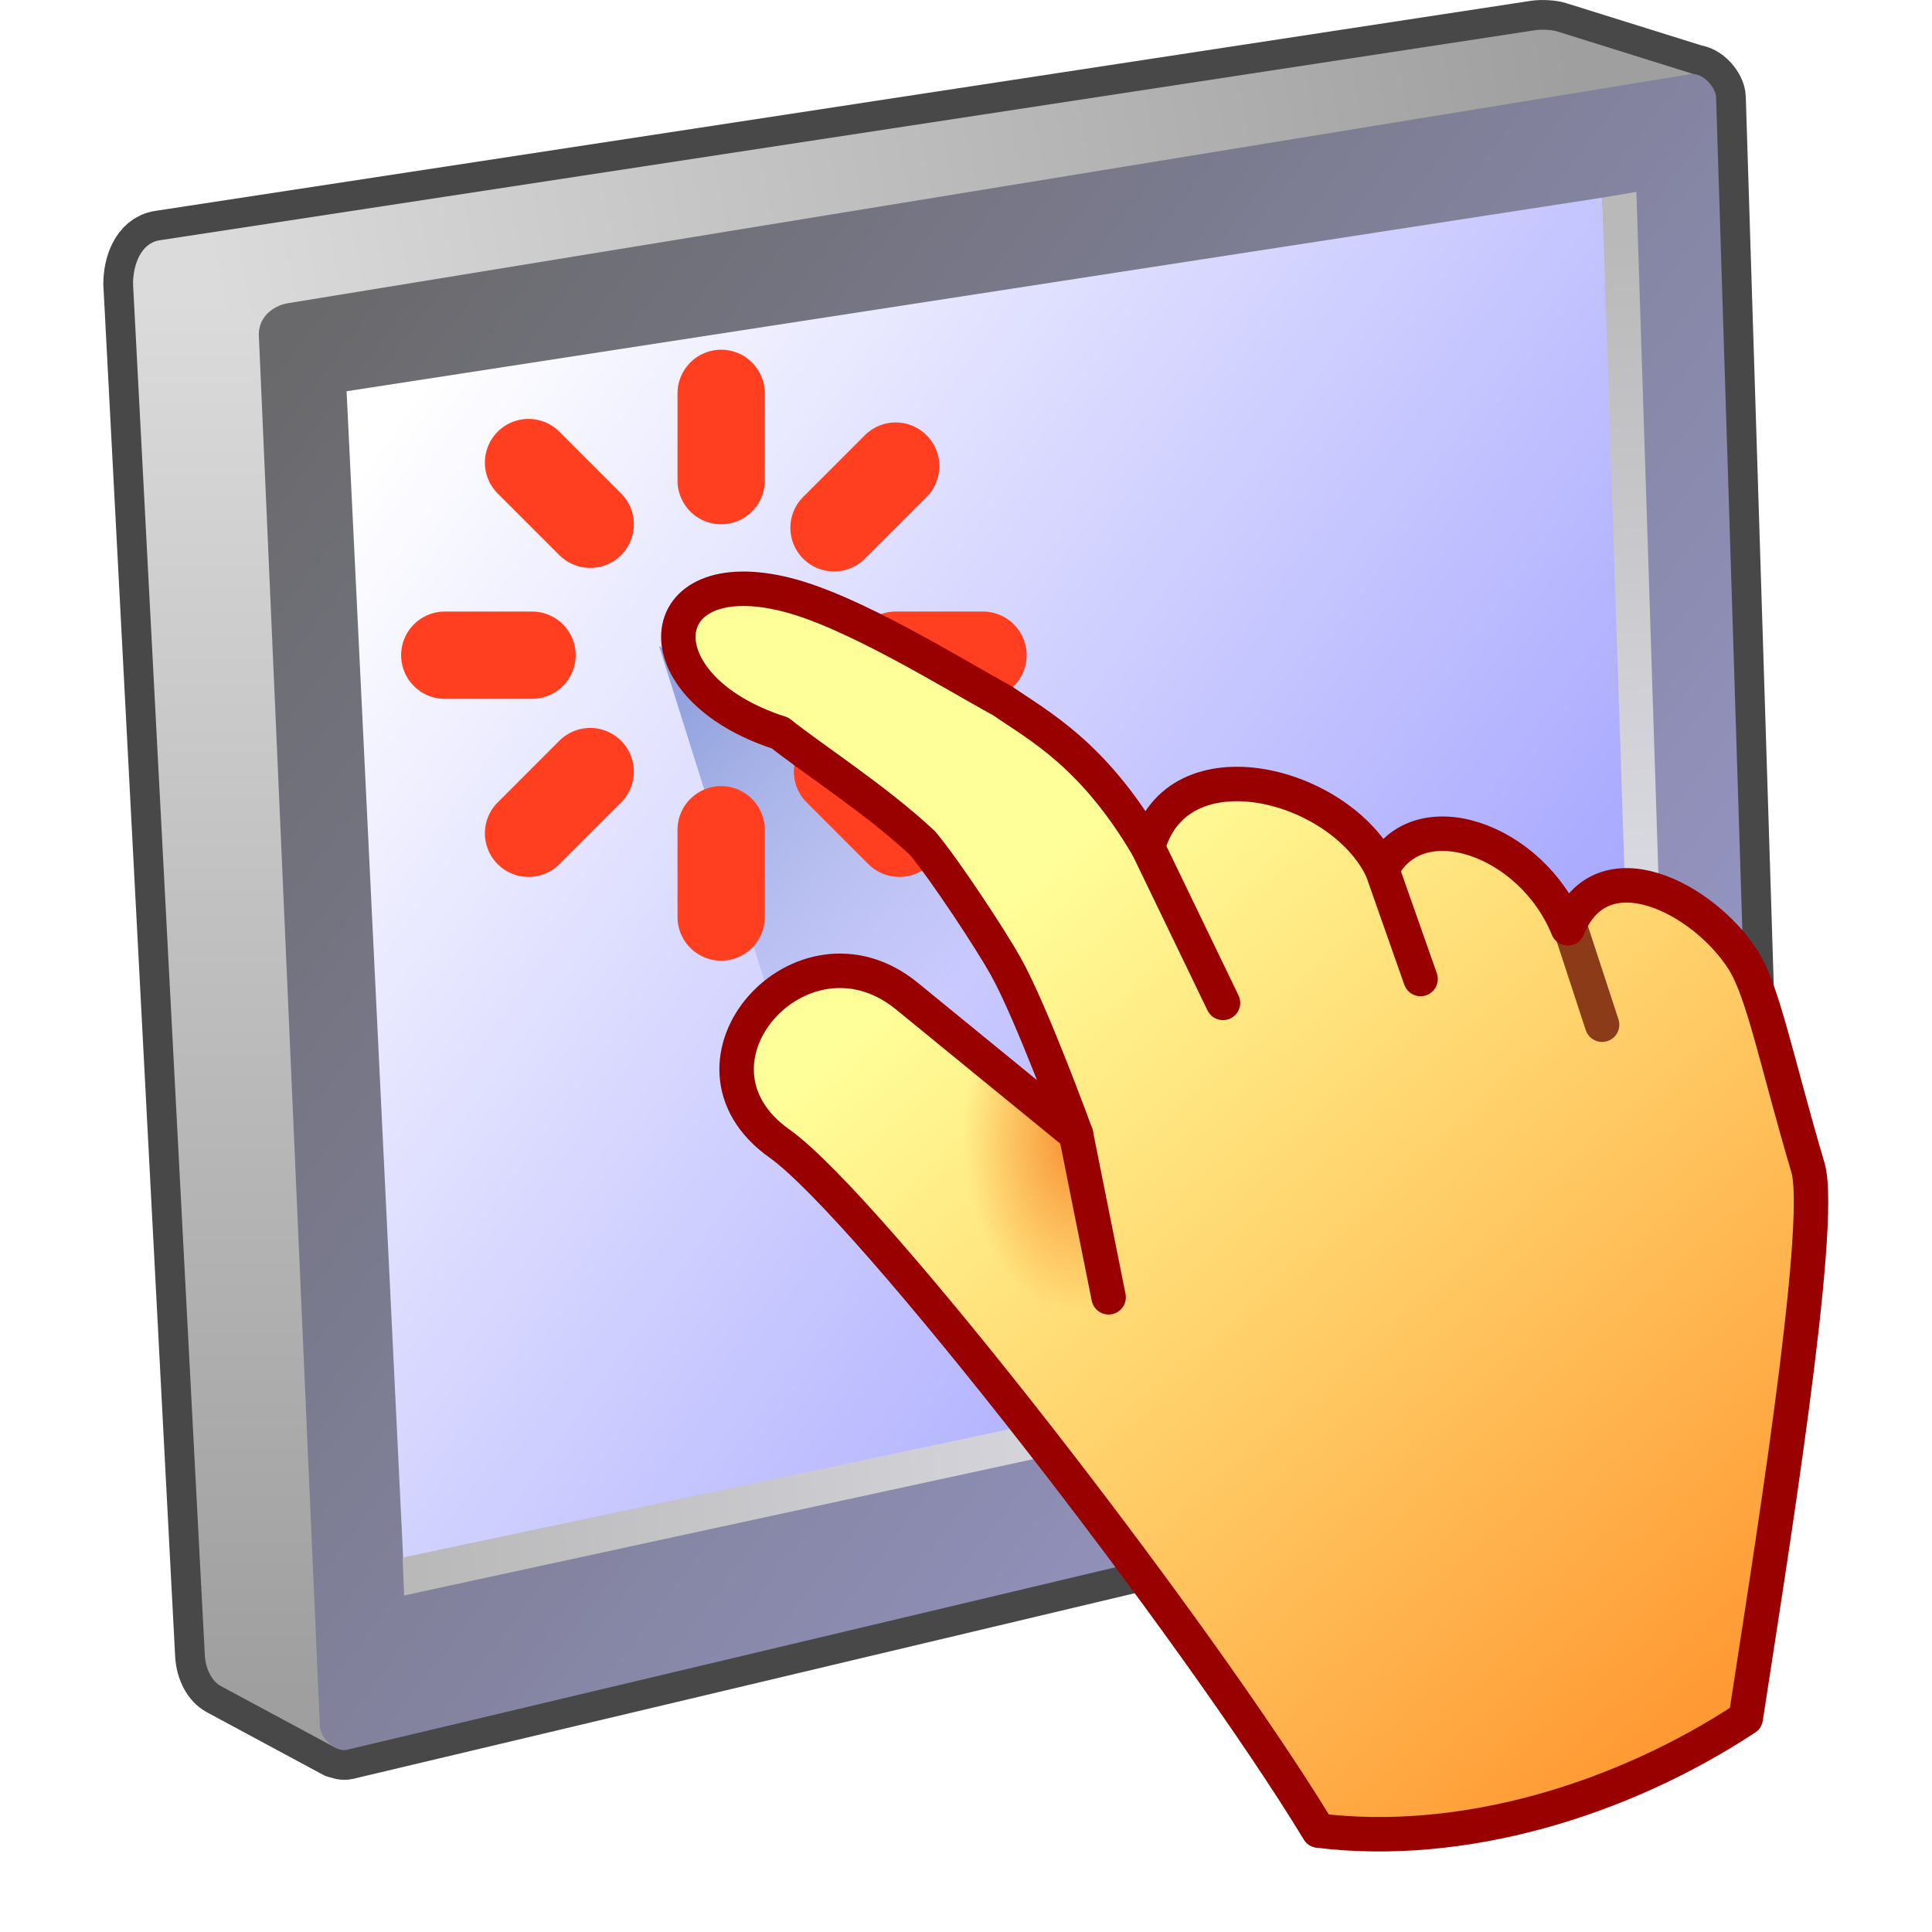
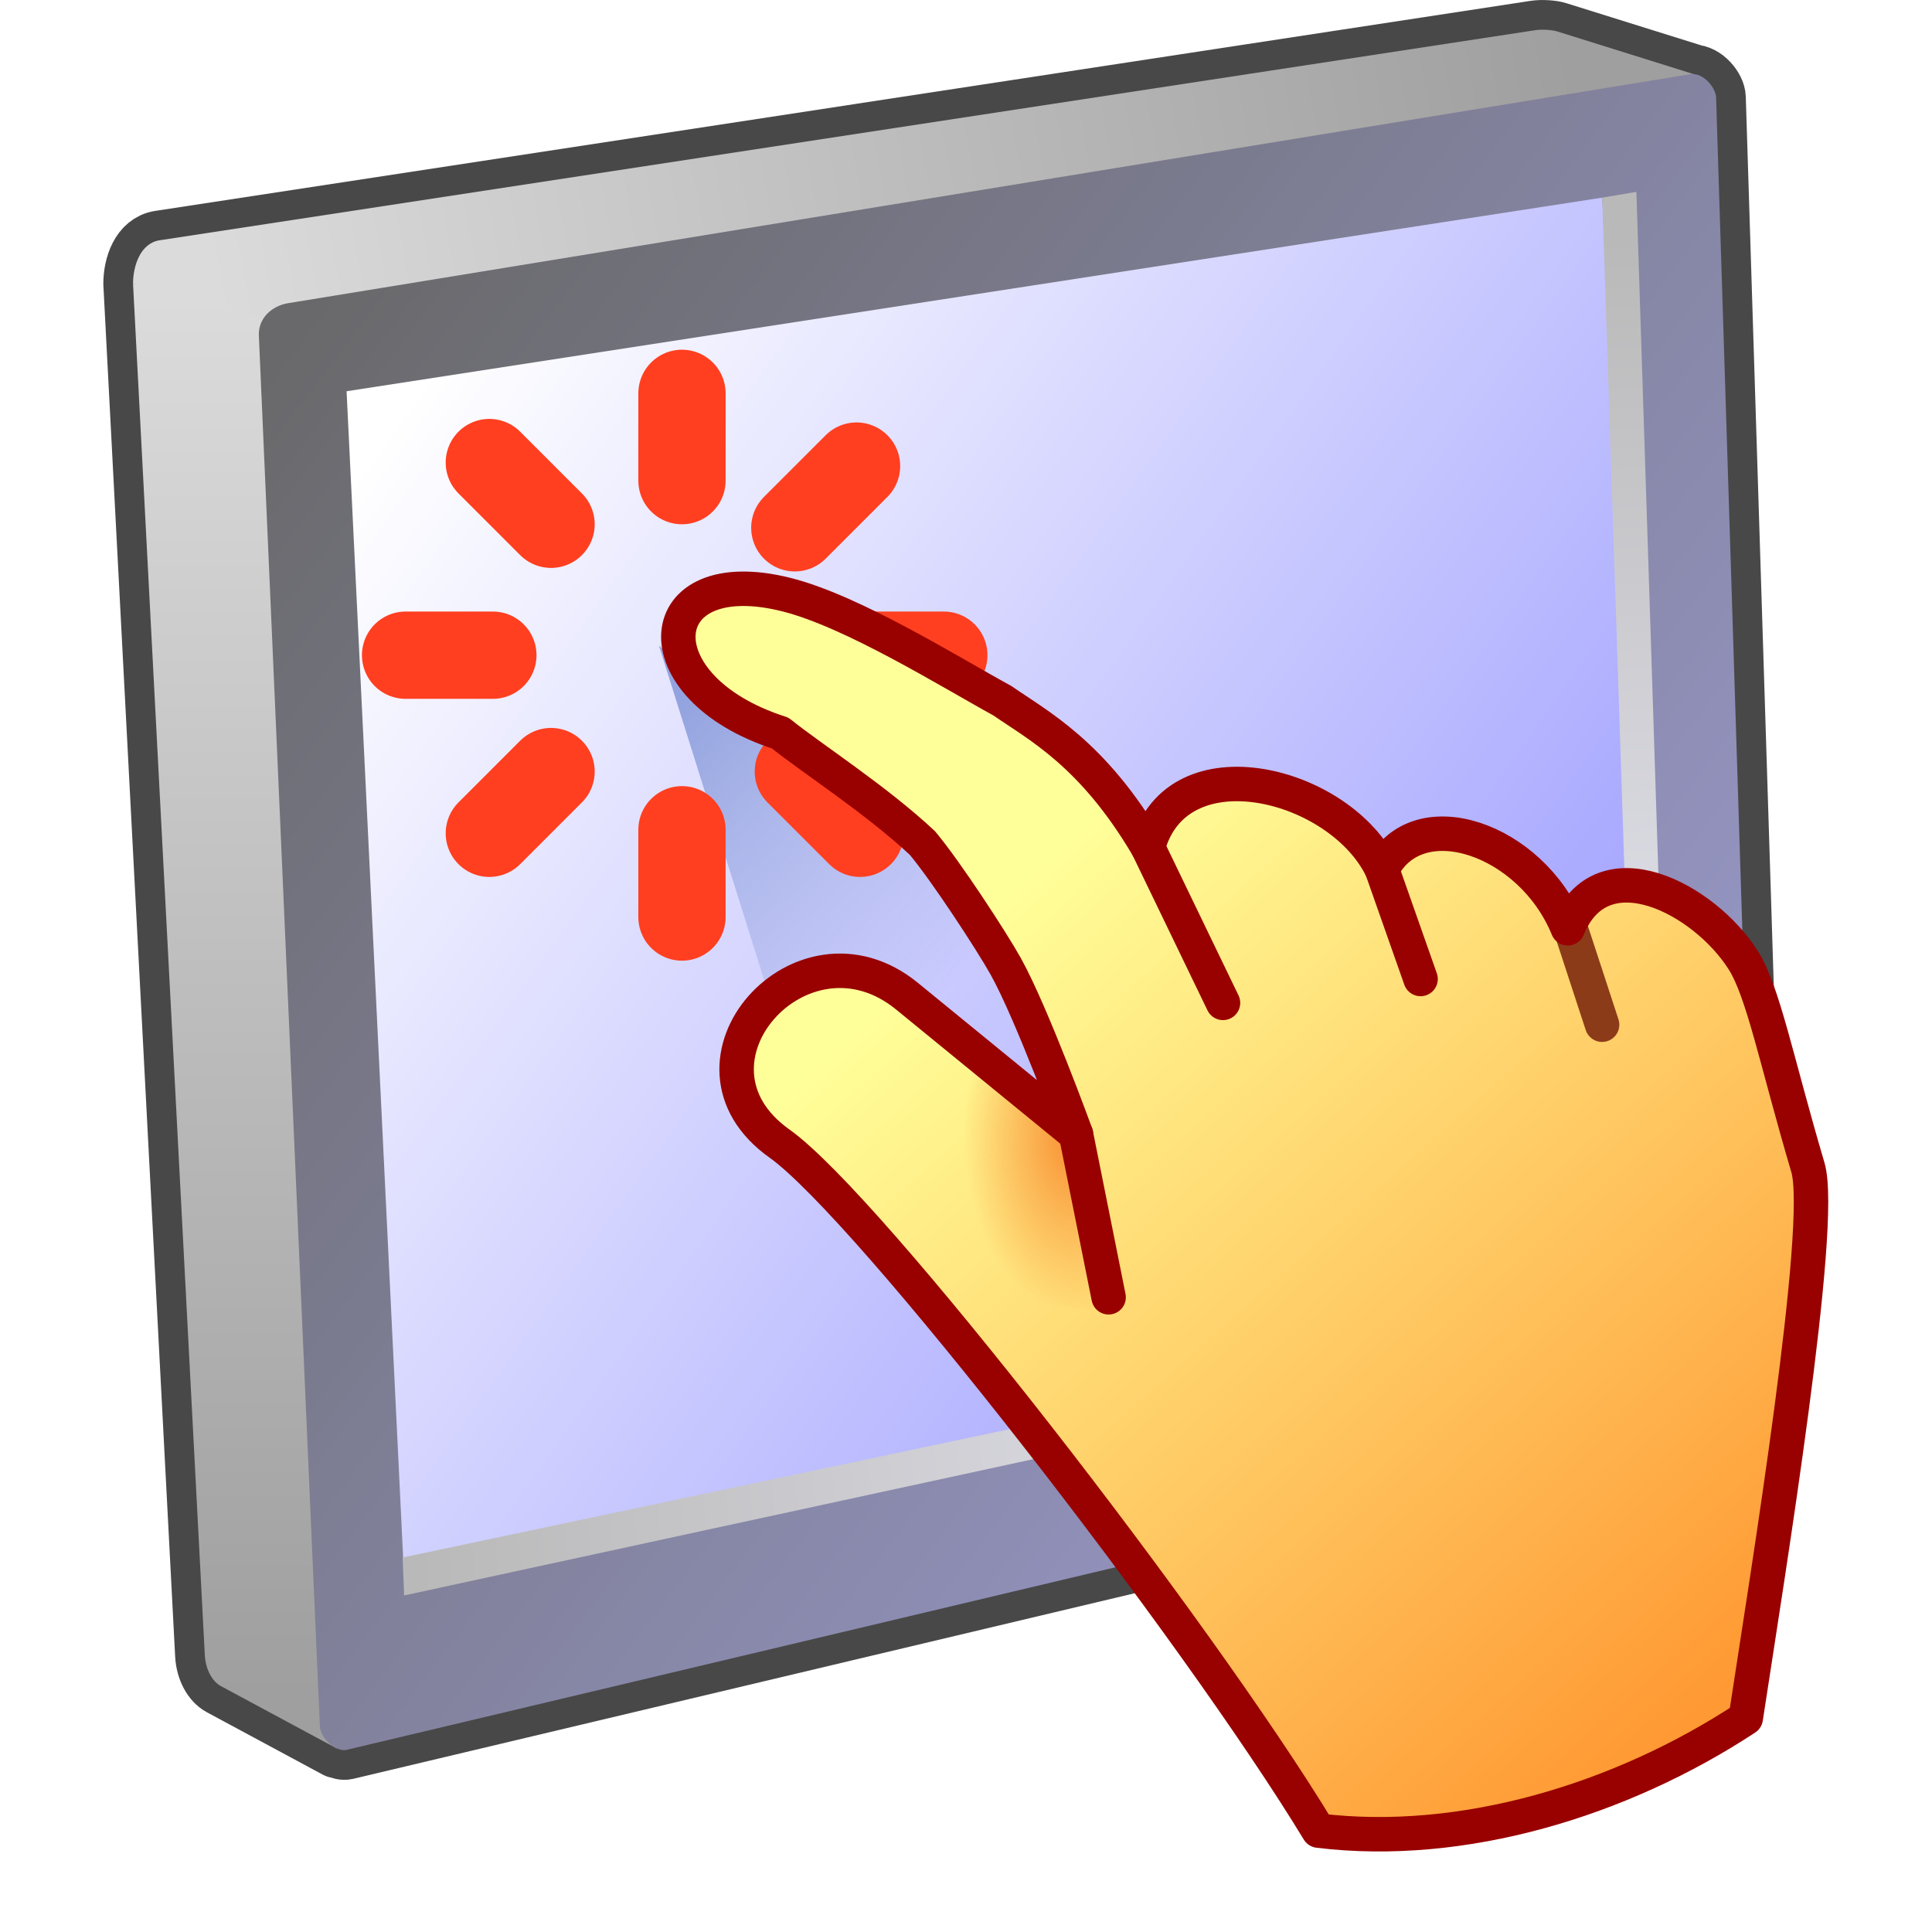
<svg xmlns="http://www.w3.org/2000/svg" xmlns:xlink="http://www.w3.org/1999/xlink" width="48" height="48" viewBox="0 0 48 48" version="1.1" id="svg8">
  <defs id="defs2">
    <linearGradient id="linearGradient3157">
      <stop style="stop-color:#f98d30;stop-opacity:1;" offset="0" id="stop3153" />
      <stop style="stop-color:#f98d30;stop-opacity:0;" offset="1" id="stop3155" />
    </linearGradient>
    <linearGradient id="linearGradient21039">
      <stop id="stop21035" offset="0" style="stop-color:#ff9933;stop-opacity:1" />
      <stop id="stop21041" offset="0.729" style="stop-color:#ffff99;stop-opacity:1" />
      <stop id="stop21037" offset="1" style="stop-color:#ffff99;stop-opacity:1" />
    </linearGradient>
    <linearGradient id="linearGradient142823">
      <stop style="stop-color:#9f9f9f;stop-opacity:1" offset="0" id="stop142819" />
      <stop style="stop-color:#dbdbdb;stop-opacity:1" offset="1" id="stop142821" />
    </linearGradient>
    <linearGradient id="linearGradient136502">
      <stop style="stop-color:#eeeefb;stop-opacity:1" offset="0" id="stop136498" />
      <stop style="stop-color:#b9b9b9;stop-opacity:1" offset="1" id="stop136500" />
    </linearGradient>
    <linearGradient id="linearGradient97900">
      <stop style="stop-color:#ffffff;stop-opacity:1" offset="0" id="stop97896" />
      <stop style="stop-color:#9999ff;stop-opacity:1" offset="1" id="stop97898" />
    </linearGradient>
    <linearGradient id="linearGradient84705">
      <stop style="stop-color:#69696b;stop-opacity:1" offset="0" id="stop84701" />
      <stop style="stop-color:#9999cc;stop-opacity:1" offset="1" id="stop84703" />
    </linearGradient>
    <linearGradient xlink:href="#linearGradient84705" id="linearGradient84707" x1="-72.399" y1="8.647" x2="-39.429" y2="33.621" gradientUnits="userSpaceOnUse" gradientTransform="translate(42)" />
    <linearGradient xlink:href="#linearGradient97900" id="linearGradient97902" x1="-70.428" y1="12.049" x2="-41.404" y2="32.718" gradientUnits="userSpaceOnUse" gradientTransform="translate(42,-0.5)" />
    <linearGradient xlink:href="#linearGradient136502" id="linearGradient112534" x1="-9.447" y1="33.594" x2="-10.24" y2="8.216" gradientUnits="userSpaceOnUse" gradientTransform="translate(11.26668,-1.391769)" />
    <linearGradient xlink:href="#linearGradient136502" id="linearGradient126618" x1="1.448" y1="32.063" x2="-28.003" y2="34.5" gradientUnits="userSpaceOnUse" />
    <linearGradient xlink:href="#linearGradient142823" id="linearGradient142825" x1="-31.813" y1="41.5" x2="-31.819" y2="8.281" gradientUnits="userSpaceOnUse" />
    <linearGradient xlink:href="#linearGradient142823" id="linearGradient157680" x1="-0.23" y1="2.004" x2="-32.551" y2="7.941" gradientUnits="userSpaceOnUse" />
    <linearGradient xlink:href="#linearGradient21039" id="linearGradient8391-3" gradientUnits="userSpaceOnUse" gradientTransform="matrix(3.333245,-0.9708937,0.9708937,3.333245,114.1976,-26.25282)" x1="11.179" y1="79.916" x2="-13.376" y2="28.392" />
-     <linearGradient xlink:href="#linearGradient184664" id="linearGradient184666" x1="-20.481" y1="22.322" x2="-13.444" y2="29.137" gradientUnits="userSpaceOnUse" gradientTransform="matrix(5.461681,0,0,5.461681,202.7379,-27.61082)" />
+     <linearGradient xlink:href="#linearGradient184664" id="linearGradient184666" x1="-20.481" y1="22.322" x2="-13.444" y2="29.137" gradientUnits="userSpaceOnUse" gradientTransform="matrix(1.007397,0,0,1.007397,50.21141,-5.092763)" />
    <linearGradient id="linearGradient184664">
      <stop style="stop-color:#93a3df;stop-opacity:1" offset="0" id="stop184660" />
      <stop style="stop-color:#93a3df;stop-opacity:0" offset="1" id="stop184662" />
    </linearGradient>
    <radialGradient xlink:href="#linearGradient3157" id="radialGradient4663" cx="143.581" cy="154.599" fx="143.581" fy="154.599" r="12" gradientTransform="matrix(1.26388,0,0,2.001649,-37.8881,-156.674)" gradientUnits="userSpaceOnUse" />
  </defs>
  <g id="layer1" transform="translate(-12.56771)">
-     <g id="g12006" transform="matrix(0.1844481,0,0,0.1844481,12.81679,-3.4504744e-8)">
-       <g id="g22573" transform="translate(4.173626,4.176702)">
-         <path id="path22184" style="fill:#212121;fill-opacity:1;stroke:#484848;stroke-width:8;stroke-linecap:round;stroke-linejoin:round;stroke-miterlimit:4;stroke-dasharray:none;stroke-opacity:1" d="m 202.825,-0.157 c -0.546,-0.032 -1.122,-0.02 -1.595,0.052 L 15.98,28.186 c -2.596,0.396 -3.585,3.448 -3.585,5.856 l 9.668,184.698 c 0.106,2.023 1.053,3.602 2.17,4.195 l 15.601,8.398 v -0.049 c 0.463,0.216 0.923,0.34 1.317,0.247 L 228.763,186.977 c 1.302,-0.309 2.403,-2.237 2.351,-3.89 L 225.63,8.948 c -0.039,-1.238 -1.568,-3.147 -3.191,-3.129 l 0.137,-0.024 -18.339,-5.733 c -0.351,-0.11 -0.866,-0.187 -1.412,-0.219 z" />
-         <g id="g110535" transform="matrix(5.656837,0,0,5.656837,206.9848,-10.82285)">
-           <path style="fill:url(#linearGradient142825);fill-opacity:1;stroke:none;stroke-width:1px;stroke-linecap:butt;stroke-linejoin:miter;stroke-opacity:1" d="M -34.399,7.931 -32.69,40.582 c 0.019,0.358 0.186,0.637 0.384,0.742 l 2.758,1.484 0.038,-34.224 z" id="path109011" />
-           <path style="fill:url(#linearGradient157680);fill-opacity:1;stroke:none;stroke-width:1px;stroke-linecap:butt;stroke-linejoin:miter;stroke-opacity:1" d="m 2.756,2.938 -33.889,5.826 -3.266,-0.833 c 0,-0.426 0.175,-0.965 0.634,-1.035 L -1.017,1.895 c 0.167,-0.026 0.408,-0.01 0.532,0.029 z" id="path108697" />
-           <path style="fill:url(#linearGradient84707);fill-opacity:1;stroke:none;stroke-width:1px;stroke-linecap:butt;stroke-linejoin:miter;stroke-opacity:1" d="m -31.403,9.166 1.453,33.111 c 0.013,0.306 0.398,0.621 0.634,0.565 l 33.166,-7.876 c 0.23,-0.055 0.425,-0.395 0.416,-0.688 L 3.296,3.495 C 3.289,3.263 2.985,2.892 2.68,2.942 L -30.706,8.394 c -0.38,0.062 -0.715,0.352 -0.697,0.772 z" id="path84534" />
-           <path style="fill:url(#linearGradient97902);fill-opacity:1;stroke:none;stroke-width:1px;stroke-linecap:butt;stroke-linejoin:miter;stroke-opacity:1" d="M -29.314,10.491 -27.956,38.502 1.819,32.336 0.585,5.881 Z" id="path97691" />
-           <path style="fill:url(#linearGradient126618);fill-opacity:1;stroke:none;stroke-width:1px;stroke-linecap:butt;stroke-linejoin:miter;stroke-opacity:1" d="m -27.979,38.262 29.785,-6.301 0.459,0.659 -30.209,6.545 z" id="path107958" />
-           <path style="fill:url(#linearGradient112534);fill-opacity:1;stroke:none;stroke-width:1px;stroke-linecap:butt;stroke-linejoin:miter;stroke-opacity:1" d="M 0.585,5.881 1.448,32.063 2.265,32.62 1.398,5.744 Z" id="path107762" />
-         </g>
+     <g id="g22573" transform="matrix(0.1844481,0,0,0.1844481,13.58661,0.7703847)">
+       <path id="path22184" style="fill:#212121;fill-opacity:1;stroke:#484848;stroke-width:8;stroke-linecap:round;stroke-linejoin:round;stroke-miterlimit:4;stroke-dasharray:none;stroke-opacity:1" d="m 202.825,-0.157 c -0.546,-0.032 -1.122,-0.02 -1.595,0.052 L 15.98,28.186 c -2.596,0.396 -3.585,3.448 -3.585,5.856 l 9.668,184.698 c 0.106,2.023 1.053,3.602 2.17,4.195 l 15.601,8.398 v -0.049 c 0.463,0.216 0.923,0.34 1.317,0.247 L 228.763,186.977 c 1.302,-0.309 2.403,-2.237 2.351,-3.89 L 225.63,8.948 c -0.039,-1.238 -1.568,-3.147 -3.191,-3.129 l 0.137,-0.024 -18.339,-5.733 c -0.351,-0.11 -0.866,-0.187 -1.412,-0.219 z" />
+       <g id="g110535" transform="matrix(5.656837,0,0,5.656837,206.9848,-10.82285)">
+         <path style="fill:url(#linearGradient142825);fill-opacity:1;stroke:none;stroke-width:1px;stroke-linecap:butt;stroke-linejoin:miter;stroke-opacity:1" d="M -34.399,7.931 -32.69,40.582 c 0.019,0.358 0.186,0.637 0.384,0.742 l 2.758,1.484 0.038,-34.224 z" id="path109011" />
+         <path style="fill:url(#linearGradient157680);fill-opacity:1;stroke:none;stroke-width:1px;stroke-linecap:butt;stroke-linejoin:miter;stroke-opacity:1" d="m 2.756,2.938 -33.889,5.826 -3.266,-0.833 c 0,-0.426 0.175,-0.965 0.634,-1.035 L -1.017,1.895 c 0.167,-0.026 0.408,-0.01 0.532,0.029 z" id="path108697" />
+         <path style="fill:url(#linearGradient84707);fill-opacity:1;stroke:none;stroke-width:1px;stroke-linecap:butt;stroke-linejoin:miter;stroke-opacity:1" d="m -31.403,9.166 1.453,33.111 c 0.013,0.306 0.398,0.621 0.634,0.565 l 33.166,-7.876 c 0.23,-0.055 0.425,-0.395 0.416,-0.688 L 3.296,3.495 C 3.289,3.263 2.985,2.892 2.68,2.942 L -30.706,8.394 c -0.38,0.062 -0.715,0.352 -0.697,0.772 z" id="path84534" />
+         <path style="fill:url(#linearGradient97902);fill-opacity:1;stroke:none;stroke-width:1px;stroke-linecap:butt;stroke-linejoin:miter;stroke-opacity:1" d="M -29.314,10.491 -27.956,38.502 1.819,32.336 0.585,5.881 Z" id="path97691" />
+         <path style="fill:url(#linearGradient126618);fill-opacity:1;stroke:none;stroke-width:1px;stroke-linecap:butt;stroke-linejoin:miter;stroke-opacity:1" d="m -27.979,38.262 29.785,-6.301 0.459,0.659 -30.209,6.545 z" id="path107958" />
+         <path style="fill:url(#linearGradient112534);fill-opacity:1;stroke:none;stroke-width:1px;stroke-linecap:butt;stroke-linejoin:miter;stroke-opacity:1" d="M 0.585,5.881 1.448,32.063 2.265,32.62 1.398,5.744 Z" id="path107762" />
      </g>
-       <path style="fill:url(#linearGradient184666);fill-opacity:1;stroke:none;stroke-width:5.462px;stroke-linecap:butt;stroke-linejoin:miter;stroke-opacity:1" d="m 87.412,86.976 16.763,53.262 c 15.067,-0.427 30.798,-11.657 31.789,-15.815 z" id="path184421" />
-       <g id="g20236-2" transform="matrix(0.7352572,0,0,0.7352572,23.95913,19.75571)">
-         <path style="fill:none;fill-opacity:1;stroke:#ff3f20;stroke-width:15.99;stroke-linecap:round;stroke-linejoin:miter;stroke-miterlimit:4;stroke-dasharray:none;stroke-opacity:1" d="M 97.692,61.181 V 45.191" id="path1326-8" />
-         <path id="path1326-2-97" d="M 118.366,69.823 129.672,58.516" style="fill:none;fill-opacity:1;stroke:#ff3f20;stroke-width:15.99;stroke-linecap:round;stroke-linejoin:miter;stroke-miterlimit:4;stroke-dasharray:none;stroke-opacity:1" />
-         <path style="fill:none;fill-opacity:1;stroke:#ff3f20;stroke-width:15.99;stroke-linecap:round;stroke-linejoin:miter;stroke-miterlimit:4;stroke-dasharray:none;stroke-opacity:1" d="m 129.672,93.161 h 15.99" id="path1326-2-0-3" />
-         <path id="path1326-23-6" d="m 97.692,125.141 v 15.99" style="fill:none;fill-opacity:1;stroke:#ff3f20;stroke-width:15.99;stroke-linecap:round;stroke-linejoin:miter;stroke-miterlimit:4;stroke-dasharray:none;stroke-opacity:1" />
-         <path style="fill:none;fill-opacity:1;stroke:#ff3f20;stroke-width:15.99;stroke-linecap:round;stroke-linejoin:miter;stroke-miterlimit:4;stroke-dasharray:none;stroke-opacity:1" d="M 73.707,114.481 62.401,125.788" id="path1326-2-7-1" />
-         <path id="path1326-2-0-5-2" d="M 63.047,93.161 H 47.057" style="fill:none;fill-opacity:1;stroke:#ff3f20;stroke-width:15.99;stroke-linecap:round;stroke-linejoin:miter;stroke-miterlimit:4;stroke-dasharray:none;stroke-opacity:1" />
-         <path style="fill:none;fill-opacity:1;stroke:#ff3f20;stroke-width:15.99;stroke-linecap:round;stroke-linejoin:miter;stroke-miterlimit:4;stroke-dasharray:none;stroke-opacity:1" d="M 73.707,69.176 62.401,57.87" id="path1326-2-9-9" />
-         <path id="path1326-2-9-2-3" d="m 119.012,114.481 11.307,11.307" style="fill:none;fill-opacity:1;stroke:#ff3f20;stroke-width:15.99;stroke-linecap:round;stroke-linejoin:miter;stroke-miterlimit:4;stroke-dasharray:none;stroke-opacity:1" />
-       </g>
-       <g id="g4825" style="stroke-width:5;stroke-miterlimit:4;stroke-dasharray:none">
-         <path style="fill:url(#linearGradient8391-3);fill-opacity:1;stroke:none;stroke-width:5;stroke-linecap:round;stroke-linejoin:round;stroke-miterlimit:4;stroke-dasharray:none;stroke-opacity:1" d="m 98.635,96.238 c 4.693,1.227 14.953,10.418 20.798,13.667 3.324,3.079 9.112,10.05 11.043,13.508 3.541,6.341 13.104,29.367 13.104,29.367 l -22.761,-18.596 c -14.145,-11.557 -32.46,9.004 -17.174,19.854 12.015,8.528 56.232,65.554 72.604,92.545 19.403,2.368 40.764,-4.112 57.548,-15.154 -0.7,-20.13 10.647,-65.437 8.878,-73.252 -3.439,-15.193 -0.957,-15.066 -7.178,-27.369 -4.422,-8.745 -17.356,-16.902 -25.221,-5.52 -5.579,-8.835 -20.698,-17.545 -25.472,-8.165 -5.98,-12.775 -27.042,-13.894 -31.533,-2.98 C 145.832,101.459 134.916,92.748 130.21,90.737 123.199,86.909 108.792,77.96 99.588,77.623 84.608,77.073 87.904,93.432 98.635,96.238 Z" id="path992-9-3" />
-         <path style="fill:url(#radialGradient4663);fill-opacity:1;stroke:none;stroke-width:5;stroke-linecap:butt;stroke-linejoin:miter;stroke-miterlimit:4;stroke-dasharray:none;stroke-opacity:1" d="m 124.336,138.712 0.991,35.152 23.008,2.856 -4.754,-23.941 z" id="path3066" />
-         <path style="fill:none;stroke:#990000;stroke-width:4.641;stroke-linecap:round;stroke-linejoin:miter;stroke-miterlimit:4;stroke-dasharray:none;stroke-opacity:1" d="m 143.581,152.78 4.396,21.96" id="path10971-5" />
-         <path style="fill:none;stroke:#990000;stroke-width:4.641;stroke-linecap:round;stroke-linejoin:round;stroke-miterlimit:4;stroke-dasharray:none;stroke-opacity:1" d="m 153.273,114.144 10.111,20.942" id="path11058-6" />
-         <path style="fill:none;stroke:#990000;stroke-width:4.641;stroke-linecap:round;stroke-linejoin:round;stroke-miterlimit:4;stroke-dasharray:none;stroke-opacity:1" d="m 184.806,117.124 5.19,14.743" id="path11060-2" />
-         <path style="fill:none;stroke:#8c3b19;stroke-width:4.641;stroke-linecap:round;stroke-linejoin:round;stroke-miterlimit:4;stroke-dasharray:none;stroke-opacity:1" d="m 210.278,125.289 4.17,12.737" id="path11062-9" />
-         <path style="fill:none;fill-opacity:1;stroke:#990000;stroke-width:4.641;stroke-linecap:round;stroke-linejoin:round;stroke-miterlimit:4;stroke-dasharray:none;stroke-opacity:1" d="m 103.736,98.738 c 4.234,3.401 12.885,8.949 19.161,14.816 3.113,3.708 9.287,13.148 11.218,16.606 3.541,6.341 9.466,22.619 9.466,22.619 l -22.761,-18.596 c -14.145,-11.557 -32.46,9.004 -17.174,19.854 12.015,8.528 56.232,65.554 72.604,92.545 19.403,2.368 40.764,-4.112 57.548,-15.154 2.988,-19.594 10.647,-66.482 8.376,-74.166 -4.223,-14.285 -6.008,-23.648 -8.71,-27.921 -5.238,-8.283 -19.051,-15.592 -23.637,-4.304 -4.927,-12.109 -20.249,-17.293 -25.023,-7.913 C 179.254,105.452 157.183,99.764 153.273,114.144 145.832,101.459 138.42,97.698 133.673,94.387 126.662,90.559 113.613,82.399 104.689,80.123 86.074,75.375 84.541,92.583 103.736,98.738 Z" id="path3621" />
-       </g>
+     </g>
+     <path style="fill:url(#linearGradient184666);fill-opacity:1;stroke:none;stroke-width:1.007px;stroke-linecap:butt;stroke-linejoin:miter;stroke-opacity:1" d="m 28.94,16.043 3.092,9.824 c 2.779,-0.079 5.681,-2.15 5.863,-2.917 z" id="path184421" />
+     <g id="g20236-2" transform="matrix(0.1356168,0,0,0.1356168,16.26236,3.643903)">
+       <path style="fill:none;fill-opacity:1;stroke:#ff3f20;stroke-width:15.99;stroke-linecap:round;stroke-linejoin:miter;stroke-miterlimit:4;stroke-dasharray:none;stroke-opacity:1" d="M 97.692,61.181 V 45.191" id="path1326-8" />
+       <path id="path1326-2-97" d="M 118.366,69.823 129.672,58.516" style="fill:none;fill-opacity:1;stroke:#ff3f20;stroke-width:15.99;stroke-linecap:round;stroke-linejoin:miter;stroke-miterlimit:4;stroke-dasharray:none;stroke-opacity:1" />
+       <path style="fill:none;fill-opacity:1;stroke:#ff3f20;stroke-width:15.99;stroke-linecap:round;stroke-linejoin:miter;stroke-miterlimit:4;stroke-dasharray:none;stroke-opacity:1" d="m 129.672,93.161 h 15.99" id="path1326-2-0-3" />
+       <path id="path1326-23-6" d="m 97.692,125.141 v 15.99" style="fill:none;fill-opacity:1;stroke:#ff3f20;stroke-width:15.99;stroke-linecap:round;stroke-linejoin:miter;stroke-miterlimit:4;stroke-dasharray:none;stroke-opacity:1" />
+       <path style="fill:none;fill-opacity:1;stroke:#ff3f20;stroke-width:15.99;stroke-linecap:round;stroke-linejoin:miter;stroke-miterlimit:4;stroke-dasharray:none;stroke-opacity:1" d="M 73.707,114.481 62.401,125.788" id="path1326-2-7-1" />
+       <path id="path1326-2-0-5-2" d="M 63.047,93.161 H 47.057" style="fill:none;fill-opacity:1;stroke:#ff3f20;stroke-width:15.99;stroke-linecap:round;stroke-linejoin:miter;stroke-miterlimit:4;stroke-dasharray:none;stroke-opacity:1" />
+       <path style="fill:none;fill-opacity:1;stroke:#ff3f20;stroke-width:15.99;stroke-linecap:round;stroke-linejoin:miter;stroke-miterlimit:4;stroke-dasharray:none;stroke-opacity:1" d="M 73.707,69.176 62.401,57.87" id="path1326-2-9-9" />
+       <path id="path1326-2-9-2-3" d="m 119.012,114.481 11.307,11.307" style="fill:none;fill-opacity:1;stroke:#ff3f20;stroke-width:15.99;stroke-linecap:round;stroke-linejoin:miter;stroke-miterlimit:4;stroke-dasharray:none;stroke-opacity:1" />
+     </g>
+     <g id="g4825" style="stroke-width:5;stroke-miterlimit:4;stroke-dasharray:none" transform="matrix(0.1844481,0,0,0.1844481,12.81679,-3.4504744e-8)">
+       <path style="fill:url(#linearGradient8391-3);fill-opacity:1;stroke:none;stroke-width:5;stroke-linecap:round;stroke-linejoin:round;stroke-miterlimit:4;stroke-dasharray:none;stroke-opacity:1" d="m 98.635,96.238 c 4.693,1.227 14.953,10.418 20.798,13.667 3.324,3.079 9.112,10.05 11.043,13.508 3.541,6.341 13.104,29.367 13.104,29.367 l -22.761,-18.596 c -14.145,-11.557 -32.46,9.004 -17.174,19.854 12.015,8.528 56.232,65.554 72.604,92.545 19.403,2.368 40.764,-4.112 57.548,-15.154 -0.7,-20.13 10.647,-65.437 8.878,-73.252 -3.439,-15.193 -0.957,-15.066 -7.178,-27.369 -4.422,-8.745 -17.356,-16.902 -25.221,-5.52 -5.579,-8.835 -20.698,-17.545 -25.472,-8.165 -5.98,-12.775 -27.042,-13.894 -31.533,-2.98 C 145.832,101.459 134.916,92.748 130.21,90.737 123.199,86.909 108.792,77.96 99.588,77.623 84.608,77.073 87.904,93.432 98.635,96.238 Z" id="path992-9-3" />
+       <path style="fill:url(#radialGradient4663);fill-opacity:1;stroke:none;stroke-width:5;stroke-linecap:butt;stroke-linejoin:miter;stroke-miterlimit:4;stroke-dasharray:none;stroke-opacity:1" d="m 124.336,138.712 0.991,35.152 23.008,2.856 -4.754,-23.941 z" id="path3066" />
+       <path style="fill:none;stroke:#990000;stroke-width:4.641;stroke-linecap:round;stroke-linejoin:miter;stroke-miterlimit:4;stroke-dasharray:none;stroke-opacity:1" d="m 143.581,152.78 4.396,21.96" id="path10971-5" />
+       <path style="fill:none;stroke:#990000;stroke-width:4.641;stroke-linecap:round;stroke-linejoin:round;stroke-miterlimit:4;stroke-dasharray:none;stroke-opacity:1" d="m 153.273,114.144 10.111,20.942" id="path11058-6" />
+       <path style="fill:none;stroke:#990000;stroke-width:4.641;stroke-linecap:round;stroke-linejoin:round;stroke-miterlimit:4;stroke-dasharray:none;stroke-opacity:1" d="m 184.806,117.124 5.19,14.743" id="path11060-2" />
+       <path style="fill:none;stroke:#8c3b19;stroke-width:4.641;stroke-linecap:round;stroke-linejoin:round;stroke-miterlimit:4;stroke-dasharray:none;stroke-opacity:1" d="m 210.278,125.289 4.17,12.737" id="path11062-9" />
+       <path style="fill:none;fill-opacity:1;stroke:#990000;stroke-width:4.641;stroke-linecap:round;stroke-linejoin:round;stroke-miterlimit:4;stroke-dasharray:none;stroke-opacity:1" d="m 103.736,98.738 c 4.234,3.401 12.885,8.949 19.161,14.816 3.113,3.708 9.287,13.148 11.218,16.606 3.541,6.341 9.466,22.619 9.466,22.619 l -22.761,-18.596 c -14.145,-11.557 -32.46,9.004 -17.174,19.854 12.015,8.528 56.232,65.554 72.604,92.545 19.403,2.368 40.764,-4.112 57.548,-15.154 2.988,-19.594 10.647,-66.482 8.376,-74.166 -4.223,-14.285 -6.008,-23.648 -8.71,-27.921 -5.238,-8.283 -19.051,-15.592 -23.637,-4.304 -4.927,-12.109 -20.249,-17.293 -25.023,-7.913 C 179.254,105.452 157.183,99.764 153.273,114.144 145.832,101.459 138.42,97.698 133.673,94.387 126.662,90.559 113.613,82.399 104.689,80.123 86.074,75.375 84.541,92.583 103.736,98.738 Z" id="path3621" />
    </g>
  </g>
</svg>
